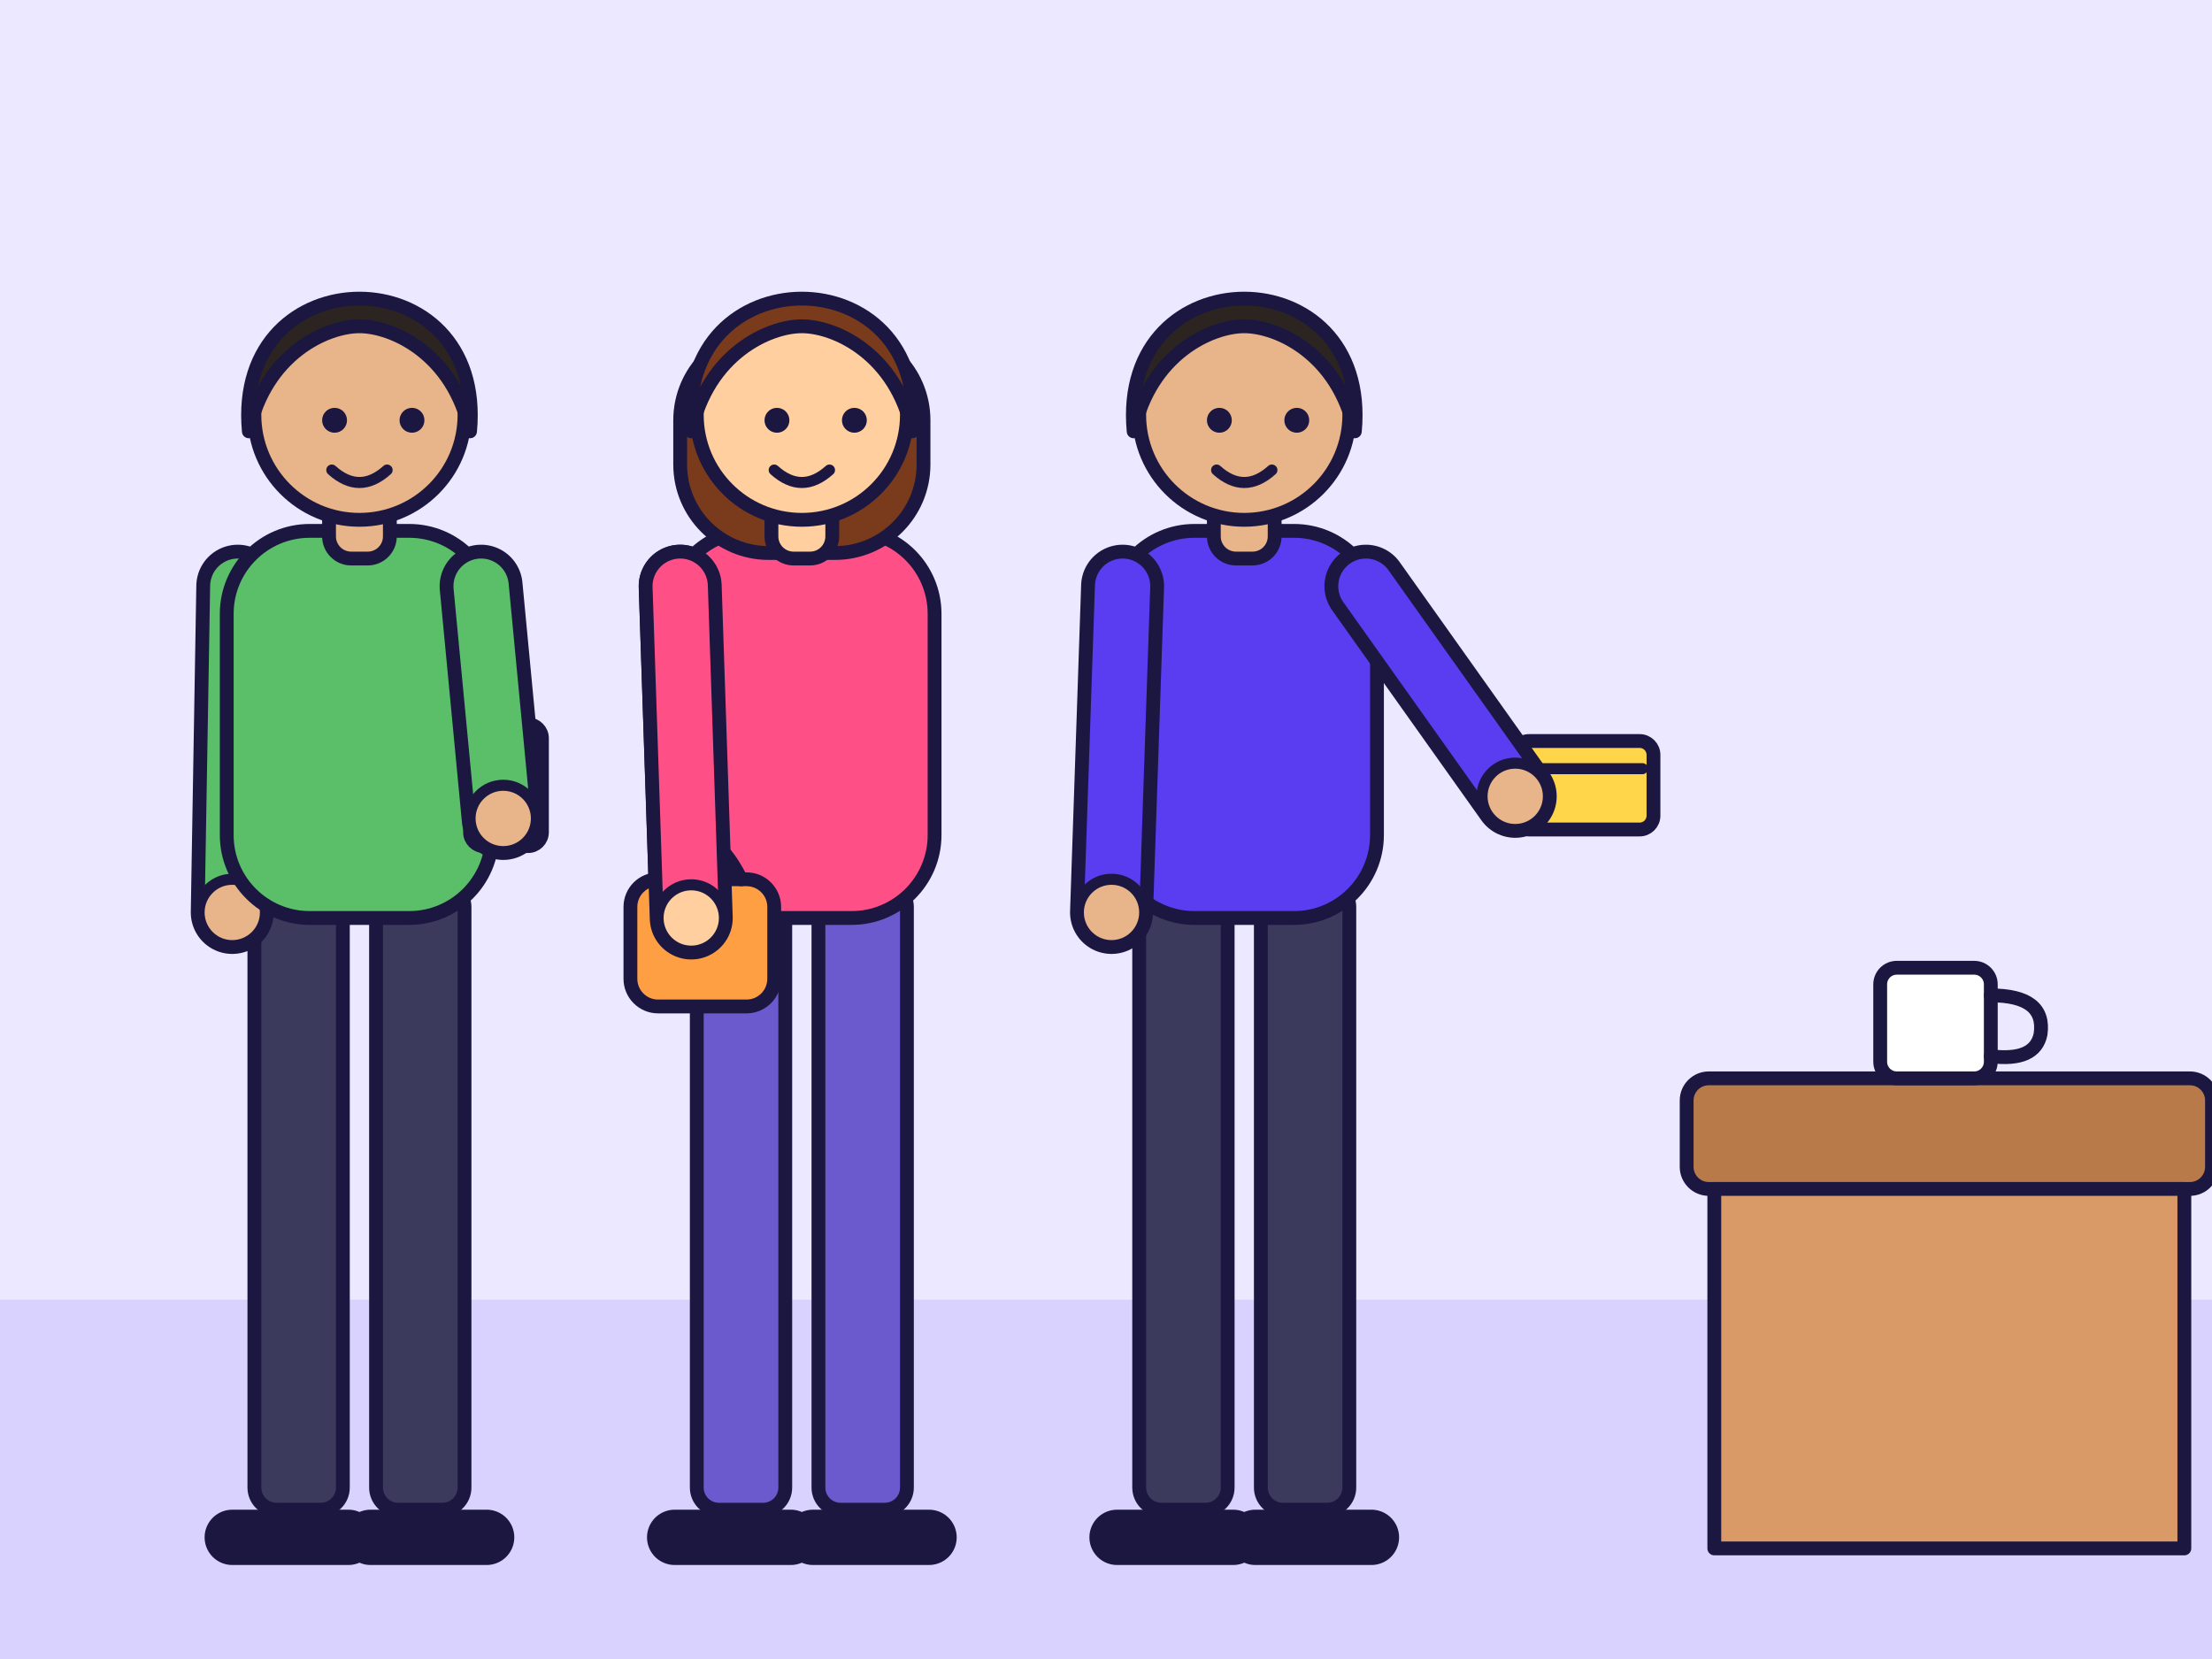
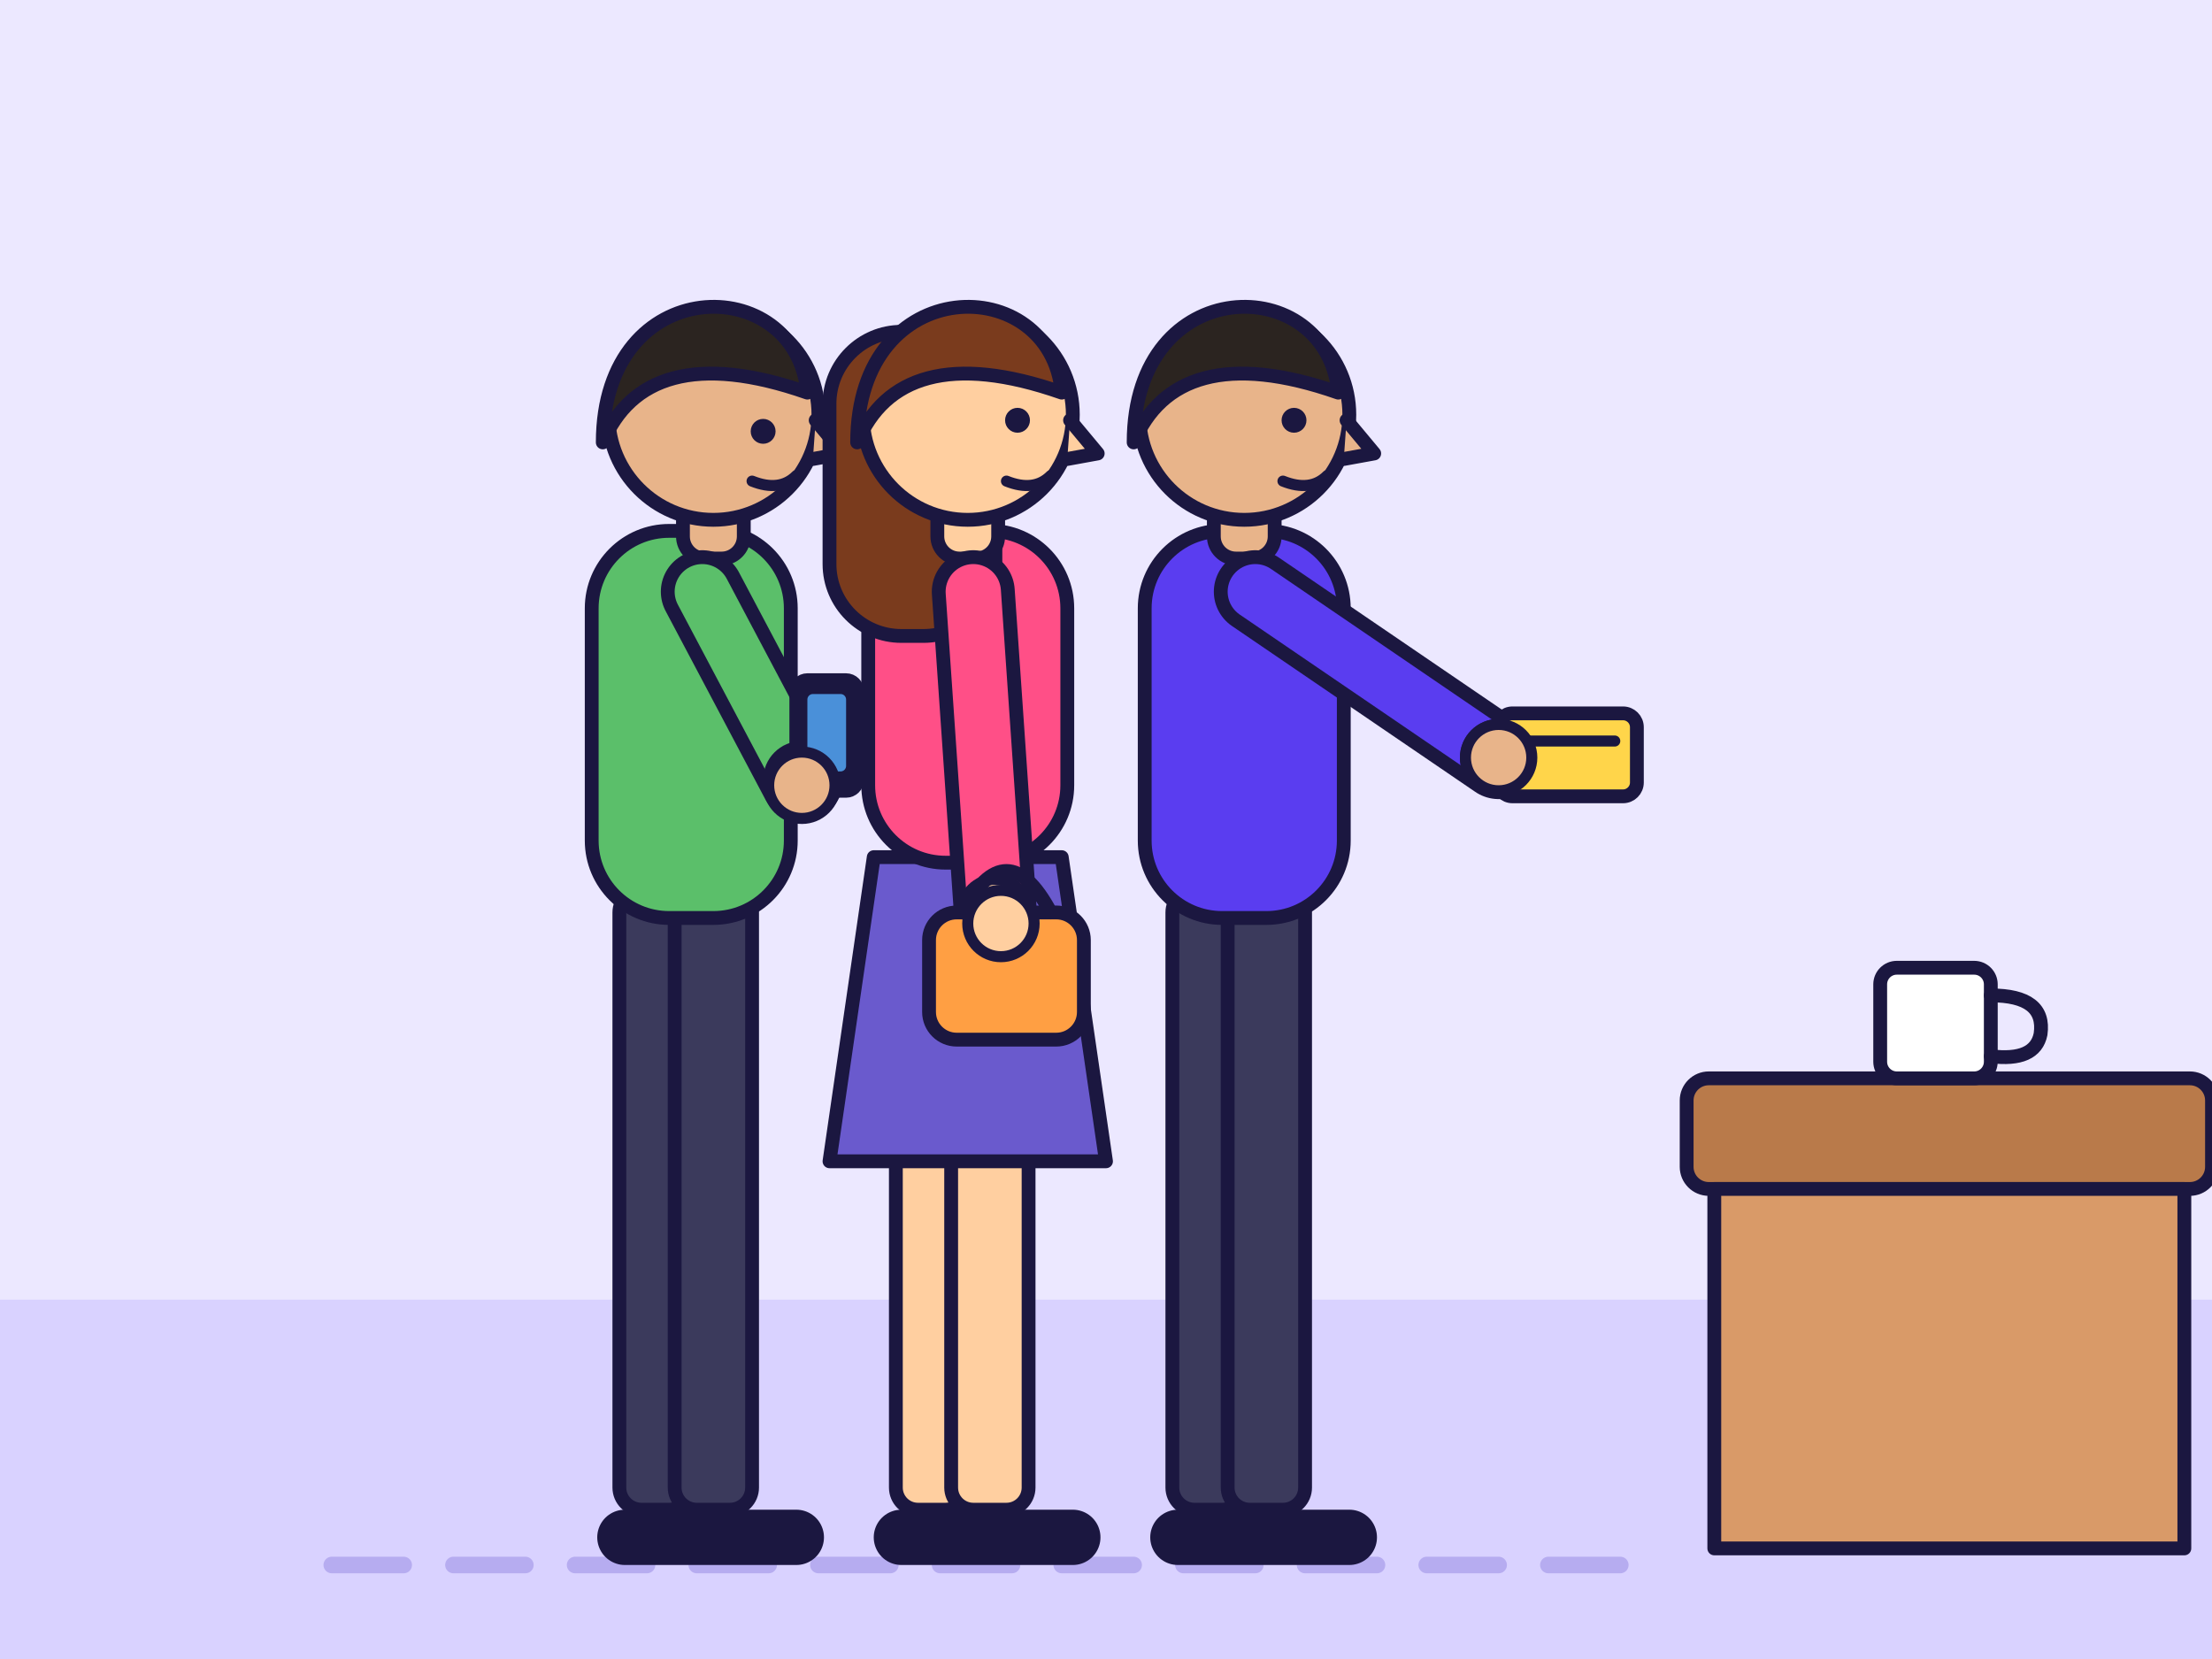
<svg xmlns="http://www.w3.org/2000/svg" viewBox="0 0 800 600" role="img">
  <rect width="800" height="600" fill="#f5f3ff" />
  <rect x="0" y="0" width="800" height="470" fill="#ece8ff" />
  <rect x="0" y="470" width="800" height="130" fill="#d9d2ff" />
  <g stroke="#1b1740" stroke-width="5" stroke-linecap="round" stroke-linejoin="round">
    <rect x="610" y="390" width="190" height="40" rx="8" fill="#b97a4a" />
    <rect x="620" y="430" width="170" height="130" fill="#d99a68" />
    <rect x="680" y="350" width="40" height="40" rx="6" fill="#ffffff" />
    <path d="M720 360Q740 360 738 374Q736 384 720 382" fill="none" />
-     <rect x="92" y="320" width="32" height="226" rx="8" fill="#3b3a5c" />
-     <rect x="136" y="320" width="32" height="226" rx="8" fill="#3b3a5c" />
-     <path d="M84 556H126M134 556H176" fill="none" stroke-width="20" />
-     <rect x="252" y="320" width="32" height="226" rx="8" fill="#6a5acd" />
-     <rect x="296" y="320" width="32" height="226" rx="8" fill="#6a5acd" />
-     <path d="M244 556H286M294 556H336" fill="none" stroke-width="20" />
-     <rect x="412" y="320" width="32" height="226" rx="8" fill="#3b3a5c" />
-     <rect x="456" y="320" width="32" height="226" rx="8" fill="#3b3a5c" />
-     <path d="M404 556H446M454 556H496" fill="none" stroke-width="20" />
-     <path d="M246 212L250 332" fill="none" stroke-width="30" />
-     <path d="M246 212L250 332" fill="none" stroke="#ff4f87" stroke-width="20" />
-     <circle cx="250" cy="332" r="12" fill="#ffcfa0" stroke-width="4" />
-     <path d="M86 212L84 330" fill="none" stroke-width="30" />
-     <path d="M86 212L84 330" fill="none" stroke="#5bbf6a" stroke-width="20" />
-     <circle cx="84" cy="330" r="12" fill="#e8b48a" stroke-width="4" />
-     <rect x="82" y="192" width="96" height="140" rx="30" fill="#5bbf6a" />
-     <rect x="242" y="192" width="96" height="140" rx="30" fill="#ff4f87" />
-     <rect x="402" y="192" width="96" height="140" rx="30" fill="#5a3df0" />
-     <rect x="228" y="318" width="52" height="46" rx="10" fill="#ff9f43" />
-     <path d="M240 318Q254 290 268 318" fill="none" stroke-width="5" />
-     <path d="M246 212L250 332" fill="none" stroke-width="30" />
-     <path d="M246 212L250 332" fill="none" stroke="#ff4f87" stroke-width="20" />
-     <circle cx="250" cy="332" r="12" fill="#ffcfa0" stroke-width="4" />
-     <rect x="119" y="178" width="22" height="24" rx="8" fill="#e8b48a" />
-     <circle cx="130" cy="150" r="38" fill="#e8b48a" />
-     <path d="M90 156C84 92 176 92 170 156C164 128 142 118 130 118C118 118 96 128 90 156Z" fill="#2b2420" />
-     <circle cx="121" cy="152" r="4.5" fill="#1b1740" stroke="none" />
-     <circle cx="149" cy="152" r="4.5" fill="#1b1740" stroke="none" />
-     <path d="M120 170Q130 179 140 170" fill="none" stroke-width="4" />
-     <rect x="246" y="120" width="88" height="80" rx="32" fill="#7a3b1d" />
-     <rect x="279" y="178" width="22" height="24" rx="8" fill="#ffcfa0" />
-     <circle cx="290" cy="150" r="38" fill="#ffcfa0" />
-     <path d="M250 156C244 92 336 92 330 156C324 128 302 118 290 118C278 118 256 128 250 156Z" fill="#7a3b1d" />
-     <circle cx="281" cy="152" r="4.5" fill="#1b1740" stroke="none" />
-     <circle cx="309" cy="152" r="4.5" fill="#1b1740" stroke="none" />
-     <path d="M280 170Q290 179 300 170" fill="none" stroke-width="4" />
+     <path d="M120 566H600" fill="none" stroke="#b6acf0" stroke-width="6" stroke-dasharray="26 18" />
+     <rect x="224" y="322" width="26" height="224" rx="8" fill="#3b3a5c" />
+     <rect x="244" y="322" width="28" height="224" rx="8" fill="#3b3a5c" />
+     <path d="M226 556H288" fill="none" stroke-width="20" />
+     <rect x="214" y="192" width="72" height="140" rx="28" fill="#5bbf6a" />
+     <rect x="247" y="178" width="22" height="24" rx="8" fill="#e8b48a" />
+     <circle cx="258" cy="150" r="38" fill="#e8b48a" />
+     <path d="M292 142C288 98 218 98 218 160C228 136 252 128 292 142Z" fill="#2b2420" />
+     <circle cx="276" cy="156" r="4.5" fill="#1b1740" stroke="none" />
+     <path d="M295 152L305 164L294 166" fill="#e8b48a" />
+     <path d="M272 174Q282 178 288 172" fill="none" stroke-width="4" />
+     <path d="M254 214L290 282" fill="none" stroke-width="30" />
+     <path d="M254 214L290 282" fill="none" stroke="#5bbf6a" stroke-width="20" />
+     <circle cx="290" cy="282" r="12" fill="#e8b48a" stroke-width="4" />
+     <rect x="288" y="246" width="22" height="40" rx="4" fill="#1b1740" />
+     <rect x="292" y="251" width="14" height="28" rx="2" fill="#4a90d9" stroke="none" />
+     <circle cx="290" cy="284" r="12" fill="#e8b48a" stroke-width="4" />
+     <rect x="324" y="322" width="26" height="224" rx="8" fill="#ffcfa0" />
+     <rect x="344" y="322" width="28" height="224" rx="8" fill="#ffcfa0" />
+     <path d="M326 556H388" fill="none" stroke-width="20" />
+     <path d="M316 310L384 310L400 420L300 420Z" fill="#6a5acd" />
+     <rect x="314" y="192" width="72" height="120" rx="28" fill="#ff4f87" />
+     <rect x="300" y="120" width="60" height="110" rx="26" fill="#7a3b1d" />
+     <rect x="339" y="178" width="22" height="24" rx="8" fill="#ffcfa0" />
+     <circle cx="350" cy="150" r="38" fill="#ffcfa0" />
+     <path d="M384 142C380 98 310 98 310 160C320 136 344 128 384 142Z" fill="#7a3b1d" />
+     <circle cx="368" cy="152" r="4.5" fill="#1b1740" stroke="none" />
+     <path d="M387 152L397 164L386 166" fill="#ffcfa0" />
+     <path d="M364 174Q374 178 380 172" fill="none" stroke-width="4" />
+     <path d="M352 214L360 330" fill="none" stroke-width="30" />
+     <path d="M352 214L360 330" fill="none" stroke="#ff4f87" stroke-width="20" />
+     <circle cx="360" cy="330" r="12" fill="#ffcfa0" stroke-width="4" />
+     <rect x="336" y="330" width="56" height="46" rx="10" fill="#ff9f43" />
+     <path d="M348 330Q364 300 380 330" fill="none" stroke-width="5" />
+     <circle cx="362" cy="334" r="12" fill="#ffcfa0" stroke-width="4" />
+     <rect x="424" y="322" width="26" height="224" rx="8" fill="#3b3a5c" />
+     <rect x="444" y="322" width="28" height="224" rx="8" fill="#3b3a5c" />
+     <path d="M426 556H488" fill="none" stroke-width="20" />
+     <rect x="414" y="192" width="72" height="140" rx="28" fill="#5a3df0" />
    <rect x="439" y="178" width="22" height="24" rx="8" fill="#e8b48a" />
    <circle cx="450" cy="150" r="38" fill="#e8b48a" />
-     <path d="M410 156C404 92 496 92 490 156C484 128 462 118 450 118C438 118 416 128 410 156Z" fill="#2b2420" />
-     <circle cx="441" cy="152" r="4.5" fill="#1b1740" stroke="none" />
-     <circle cx="469" cy="152" r="4.5" fill="#1b1740" stroke="none" />
-     <path d="M440 170Q450 179 460 170" fill="none" stroke-width="4" />
-     <rect x="170" y="262" width="26" height="44" rx="5" fill="#ffffff" />
-     <rect x="175" y="268" width="16" height="30" fill="#4a90d9" stroke="none" />
-     <path d="M174 212L182 296" fill="none" stroke-width="30" />
-     <path d="M174 212L182 296" fill="none" stroke="#5bbf6a" stroke-width="20" />
-     <circle cx="182" cy="296" r="12" fill="#e8b48a" stroke-width="4" />
-     <rect x="548" y="268" width="50" height="32" rx="5" fill="#ffd54a" />
-     <path d="M552 278H594" fill="none" stroke-width="4" />
-     <path d="M494 212L548 288" fill="none" stroke-width="30" />
-     <path d="M494 212L548 288" fill="none" stroke="#5a3df0" stroke-width="20" />
-     <circle cx="548" cy="288" r="12" fill="#e8b48a" stroke-width="4" />
-     <path d="M406 212L402 330" fill="none" stroke-width="30" />
-     <path d="M406 212L402 330" fill="none" stroke="#5a3df0" stroke-width="20" />
-     <circle cx="402" cy="330" r="12" fill="#e8b48a" stroke-width="4" />
+     <path d="M484 142C480 98 410 98 410 160C420 136 444 128 484 142Z" fill="#2b2420" />
+     <circle cx="468" cy="152" r="4.5" fill="#1b1740" stroke="none" />
+     <path d="M487 152L497 164L486 166" fill="#e8b48a" />
+     <path d="M464 174Q474 178 480 172" fill="none" stroke-width="4" />
+     <path d="M454 214L542 274" fill="none" stroke-width="30" />
+     <path d="M454 214L542 274" fill="none" stroke="#5a3df0" stroke-width="20" />
+     <circle cx="542" cy="274" r="12" fill="#e8b48a" stroke-width="4" />
+     <rect x="542" y="258" width="50" height="30" rx="5" fill="#ffd54a" />
+     <path d="M548 268H584" fill="none" stroke-width="4" />
+     <circle cx="542" cy="274" r="12" fill="#e8b48a" stroke-width="4" />
  </g>
</svg>
